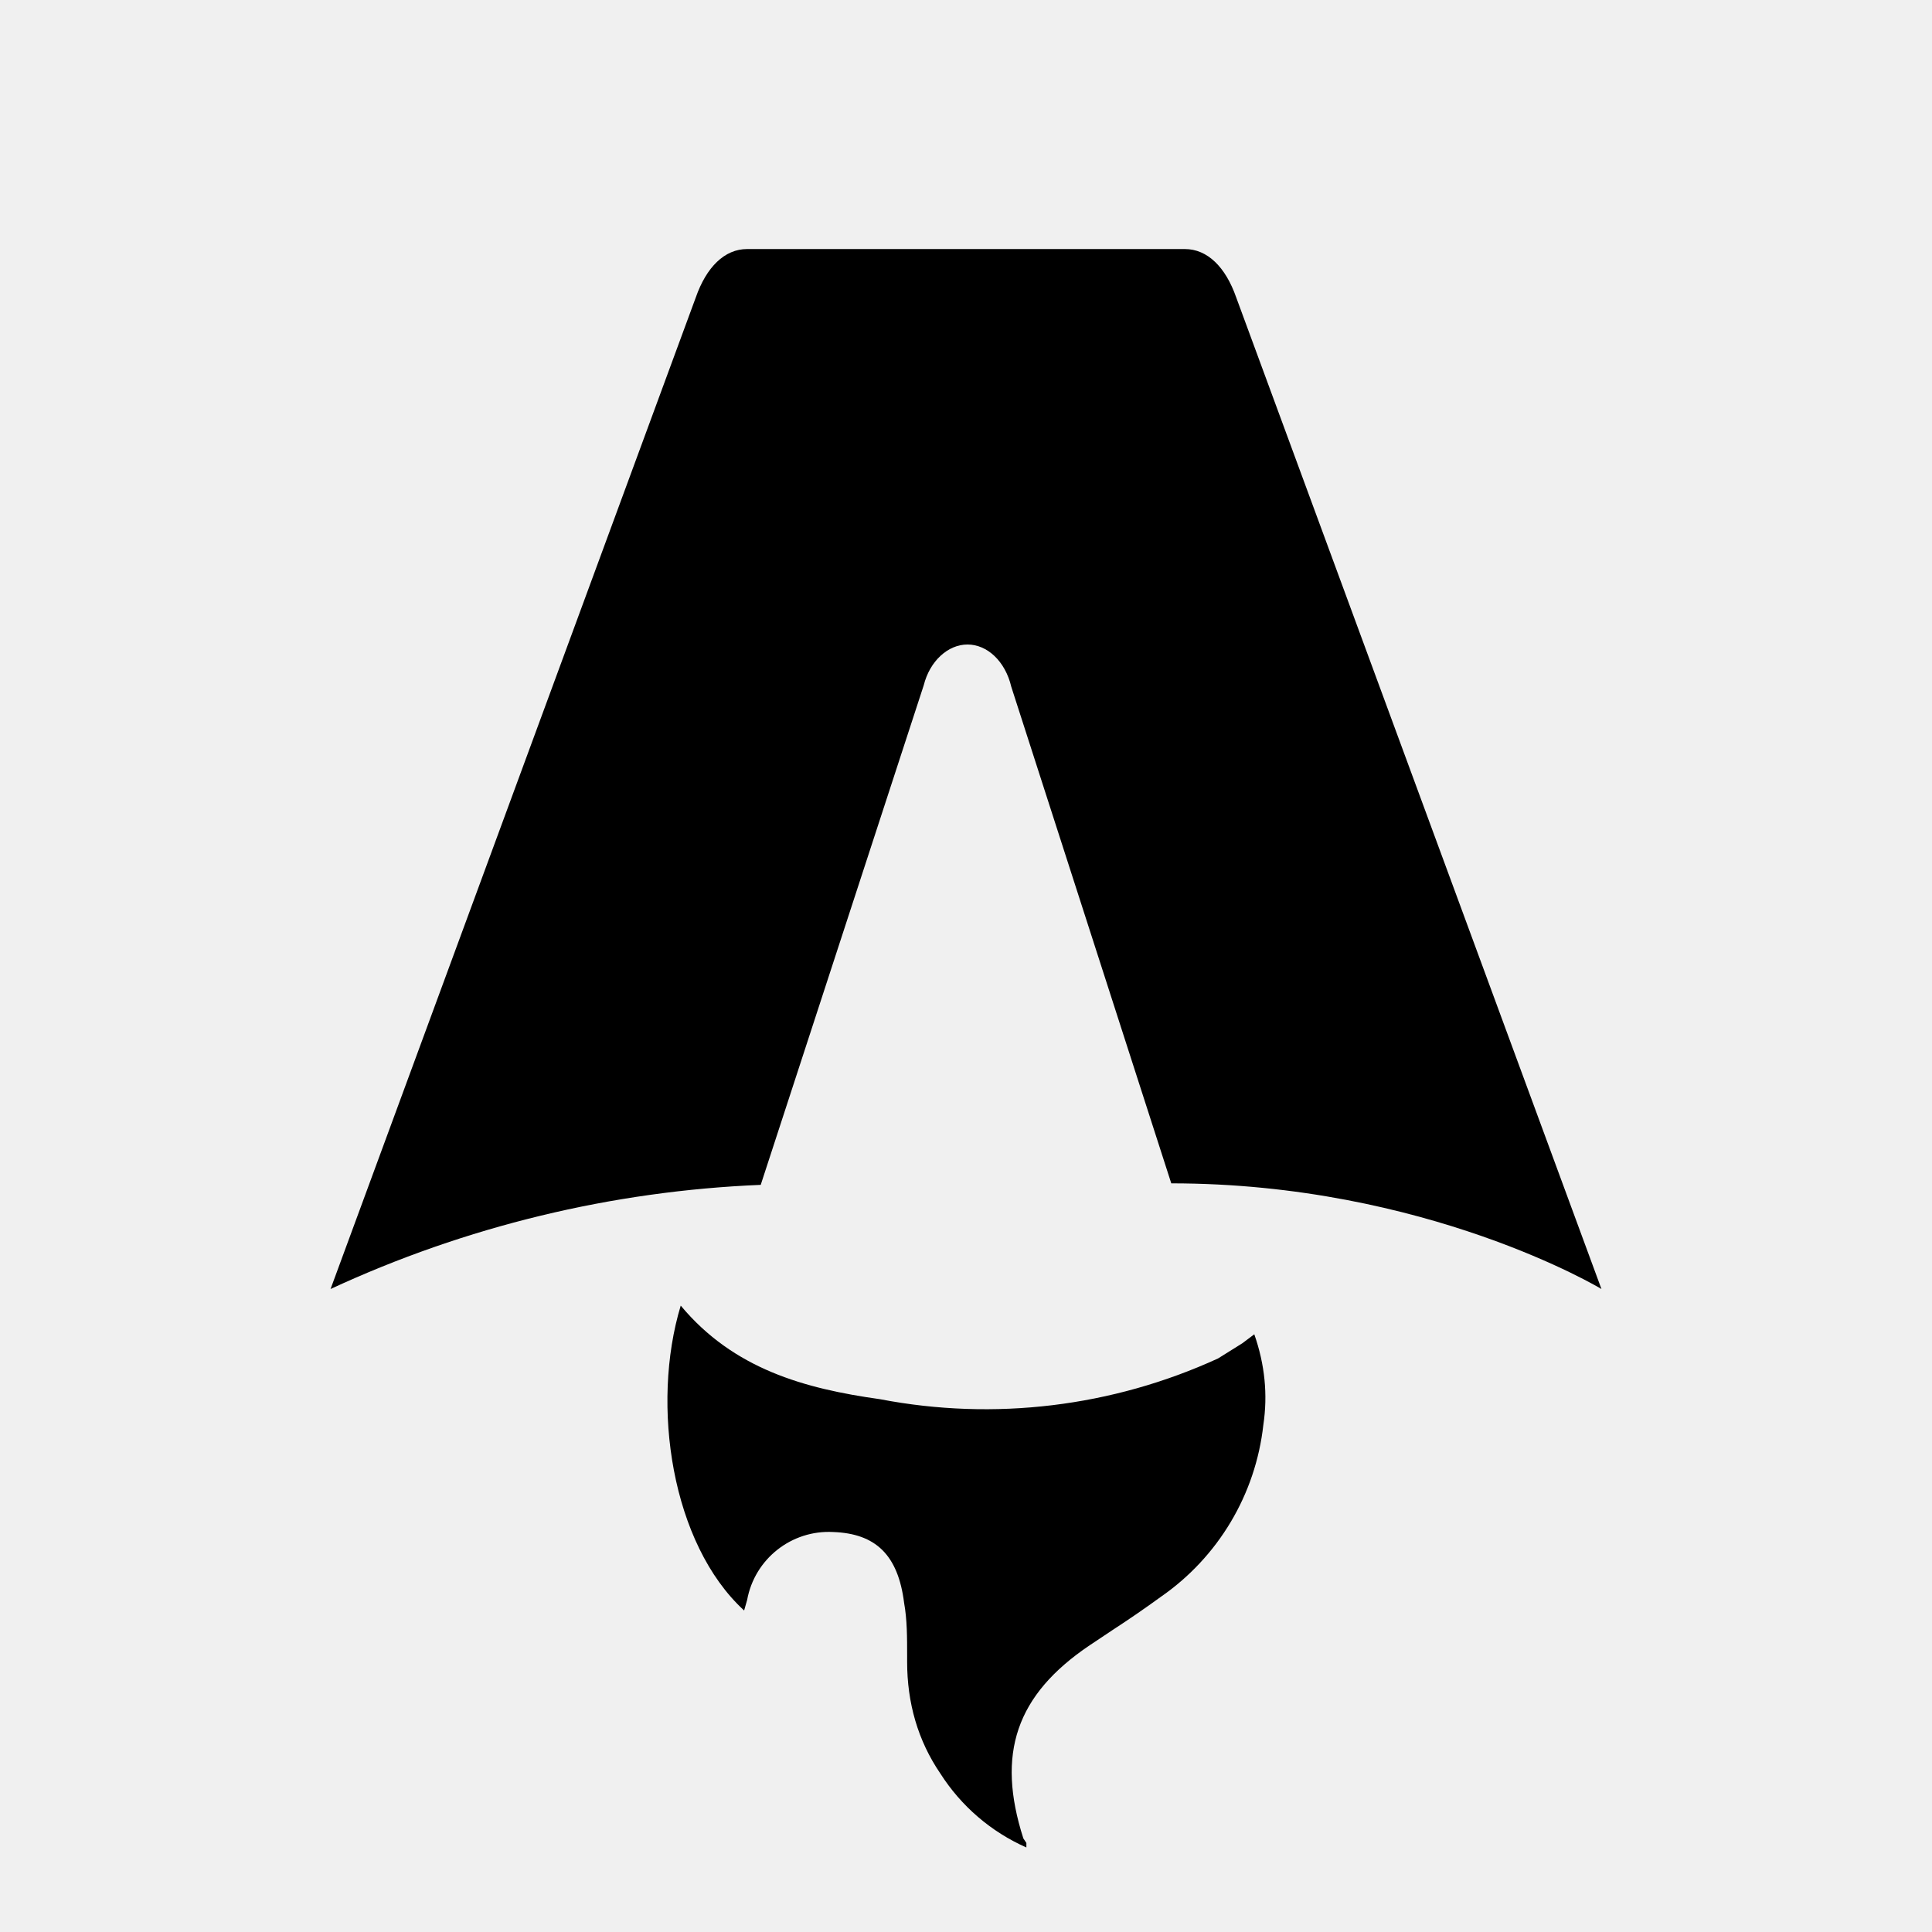
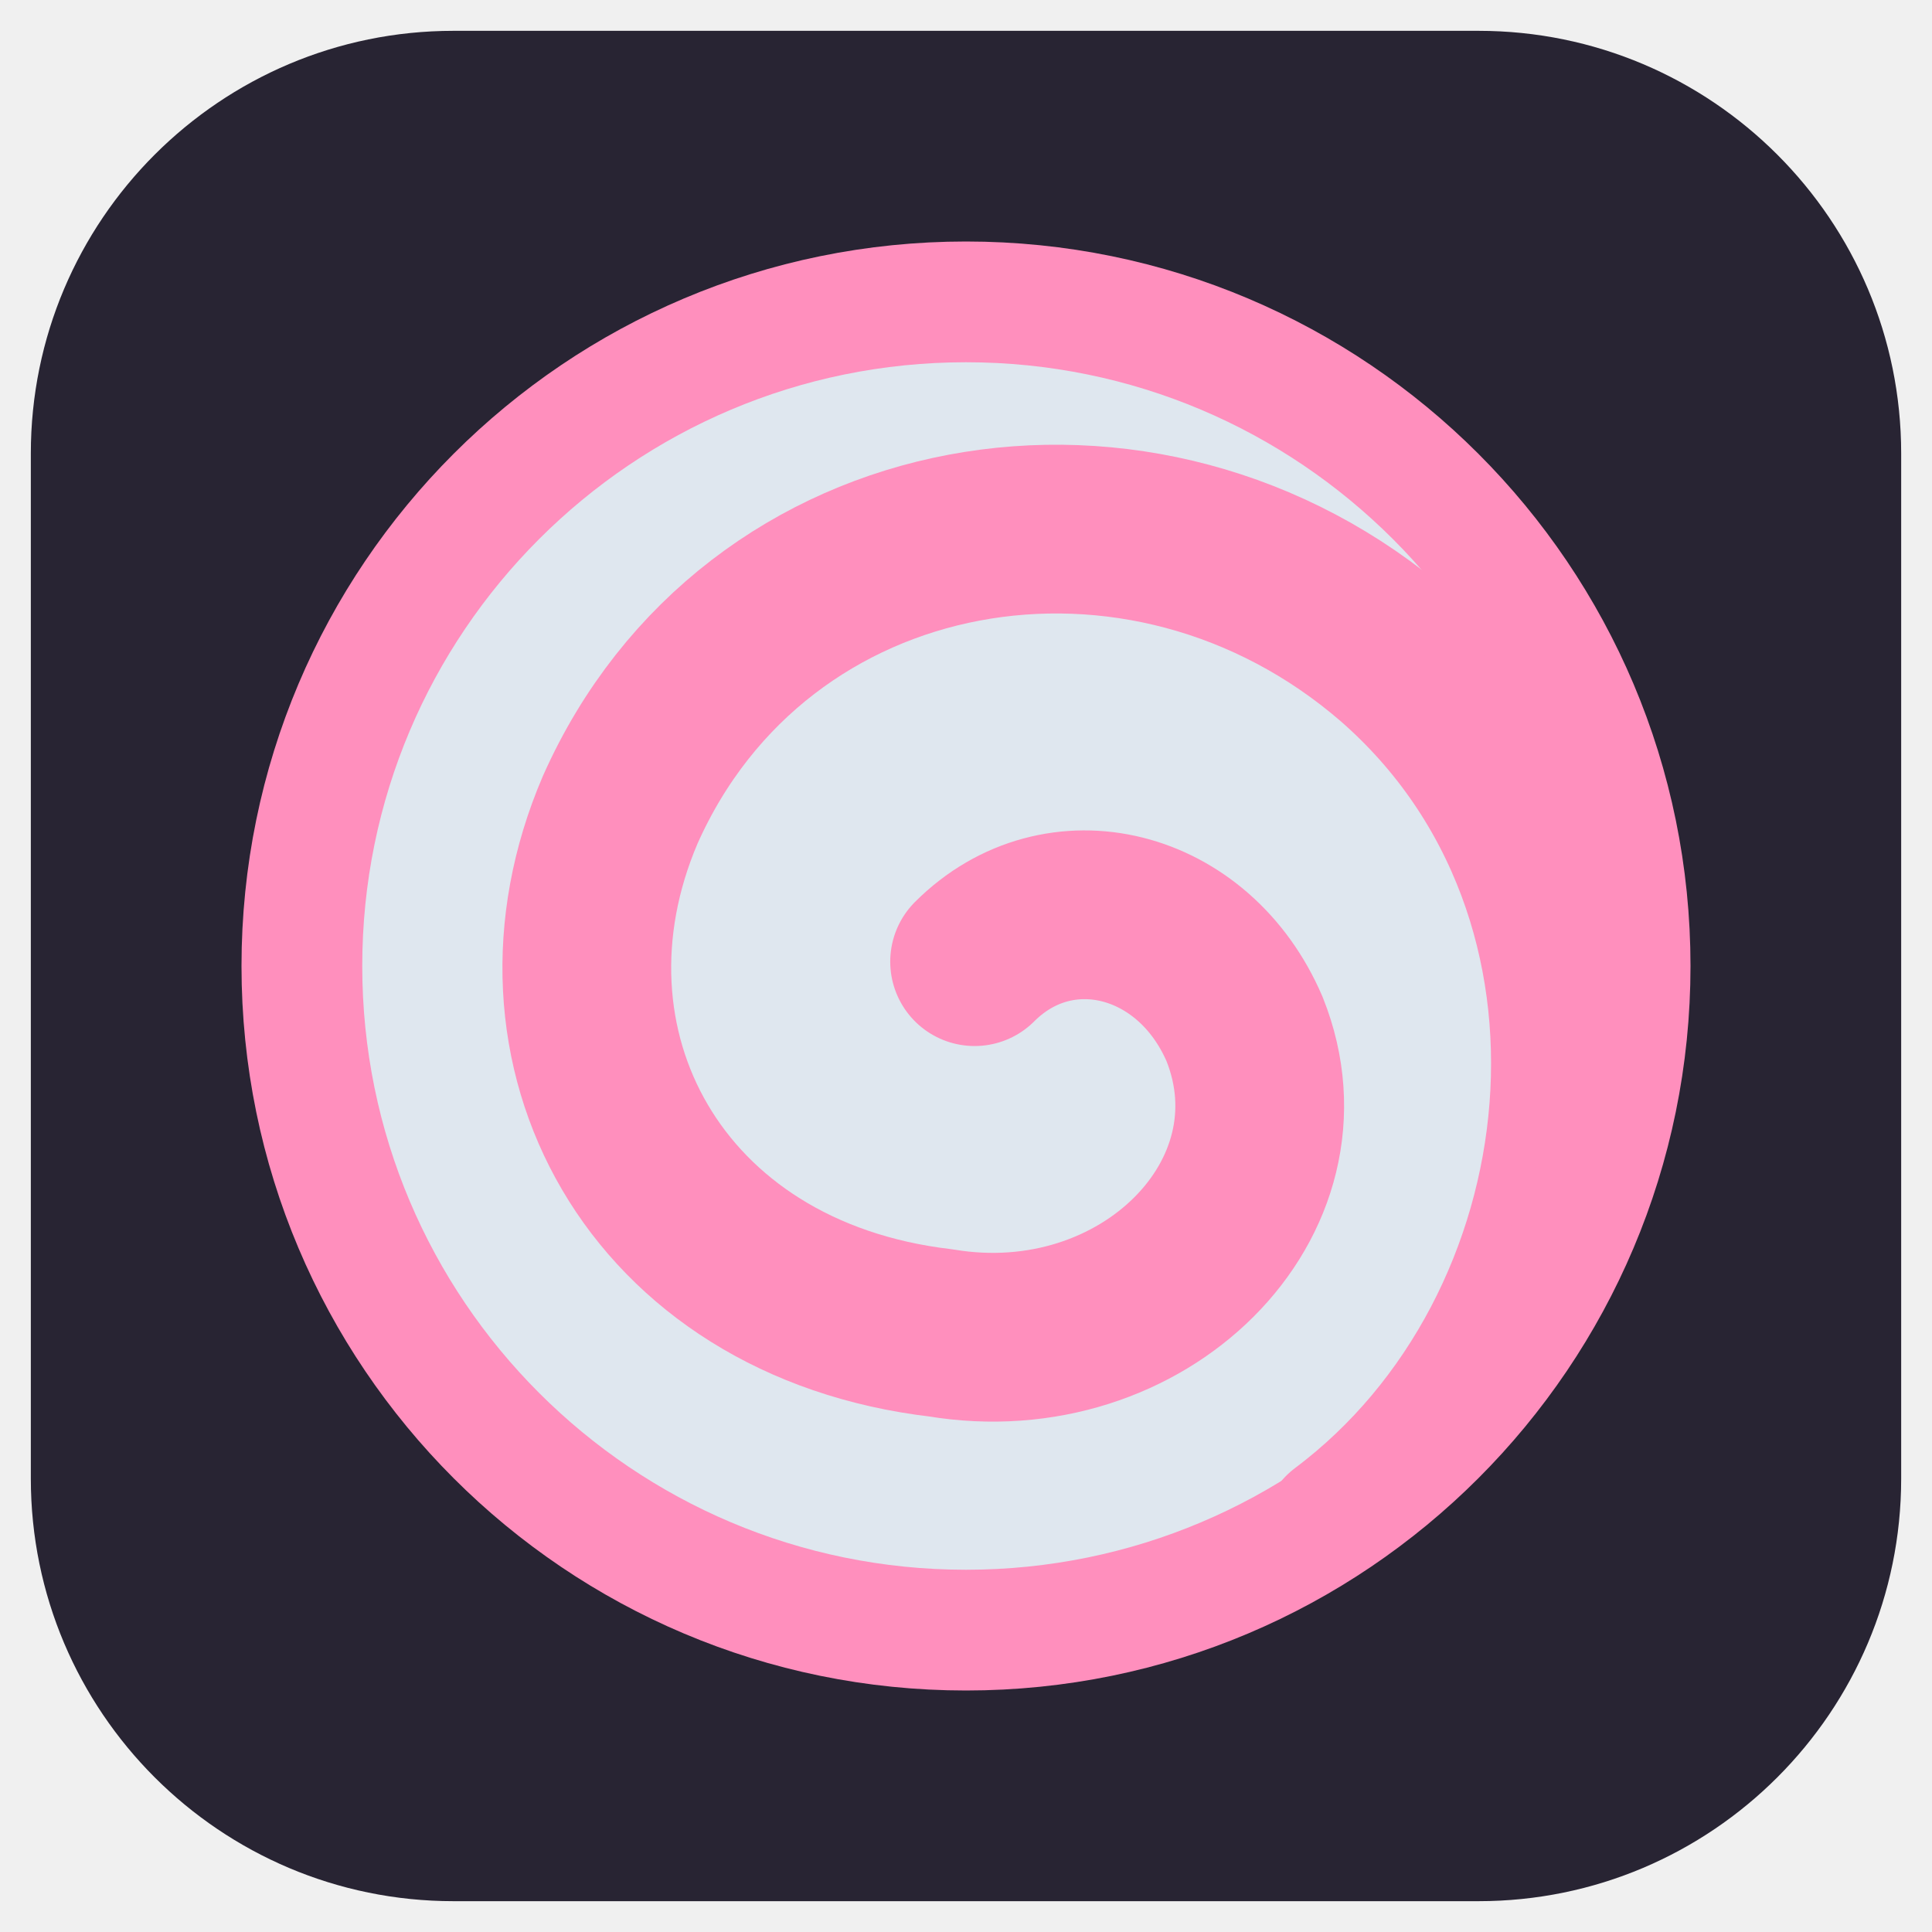
- <svg xmlns="http://www.w3.org/2000/svg" fill="none" viewBox="0 0 128 128">
-   <path d="M50.4 78.5a75.1 75.1 0 0 0-28.5 6.9l24.2-65.7c.7-2 1.9-3.2 3.4-3.2h29c1.5 0 2.7 1.2 3.4 3.2l24.2 65.7s-11.6-7-28.5-7L67 45.5c-.4-1.7-1.6-2.8-2.9-2.8-1.3 0-2.5 1.1-2.9 2.7L50.4 78.5Zm-1.1 28.2Zm-4.2-20.2c-2 6.6-.6 15.8 4.2 20.2a17.5 17.5 0 0 1 .2-.7 5.5 5.5 0 0 1 5.7-4.5c2.8.1 4.3 1.5 4.7 4.7.2 1.1.2 2.3.2 3.5v.4c0 2.7.7 5.2 2.2 7.4a13 13 0 0 0 5.7 4.9v-.3l-.2-.3c-1.8-5.6-.5-9.5 4.4-12.8l1.5-1a73 73 0 0 0 3.2-2.2 16 16 0 0 0 6.8-11.4c.3-2 .1-4-.6-6l-.8.6-1.6 1a37 37 0 0 1-22.4 2.7c-5-.7-9.7-2-13.2-6.2Z" />
-   <style>
-         path { fill: #000; }
-         @media (prefers-color-scheme: dark) {
-             path { fill: #FFF; }
-         }
-     </style>
+ <svg xmlns="http://www.w3.org/2000/svg" width="100%" height="100%" viewBox="0 0 64 64" version="1.1" xml:space="preserve" style="fill-rule:evenodd;clip-rule:evenodd;stroke-linecap:round;stroke-linejoin:round;">
+   <g transform="matrix(1.10639,0,0,1.10639,-3.40445,-3.40445)">
+     <path d="M60,16.654L60,47.346C60,54.33 54.33,60 47.346,60L16.654,60C9.67,60 4,54.33 4,47.346L4,16.654C4,9.67 9.67,4 16.654,4L47.346,4C54.33,4 60,9.67 60,16.654Z" style="fill:rgb(40,36,51);" />
+   </g>
+   <circle cx="32" cy="32" r="22" style="fill:rgb(223,231,239);" />
+   <g transform="matrix(1.11802,0,0,1.11802,-3.49164,-3.92056)">
+     <path d="M32,32C34.5,29.5 38.5,30.5 40,34C42,39 37,44 31,43C22.5,42 18.5,34.5 21.5,27.5C25.5,18.5 37,16.5 44.5,23C52.5,30 51,43 43,49" style="fill:none;fill-rule:nonzero;stroke:rgb(255,143,189);stroke-width:5px;" />
+   </g>
+   <path d="M60,18L60,46C60,53.727 53.727,60 46,60L18,60C10.273,60 4,53.727 4,46L4,18C4,10.273 10.273,4 18,4L46,4C53.727,4 60,10.273 60,18ZM32,10C19.858,10 10,19.858 10,32C10,44.142 19.858,54 32,54C44.142,54 54,44.142 54,32C54,19.858 44.142,10 32,10Z" style="fill:rgb(40,36,51);" />
+   <circle cx="32" cy="32" r="22" style="fill:none;stroke:rgb(255,143,189);stroke-width:4px;stroke-linecap:butt;stroke-linejoin:miter;" />
</svg>
